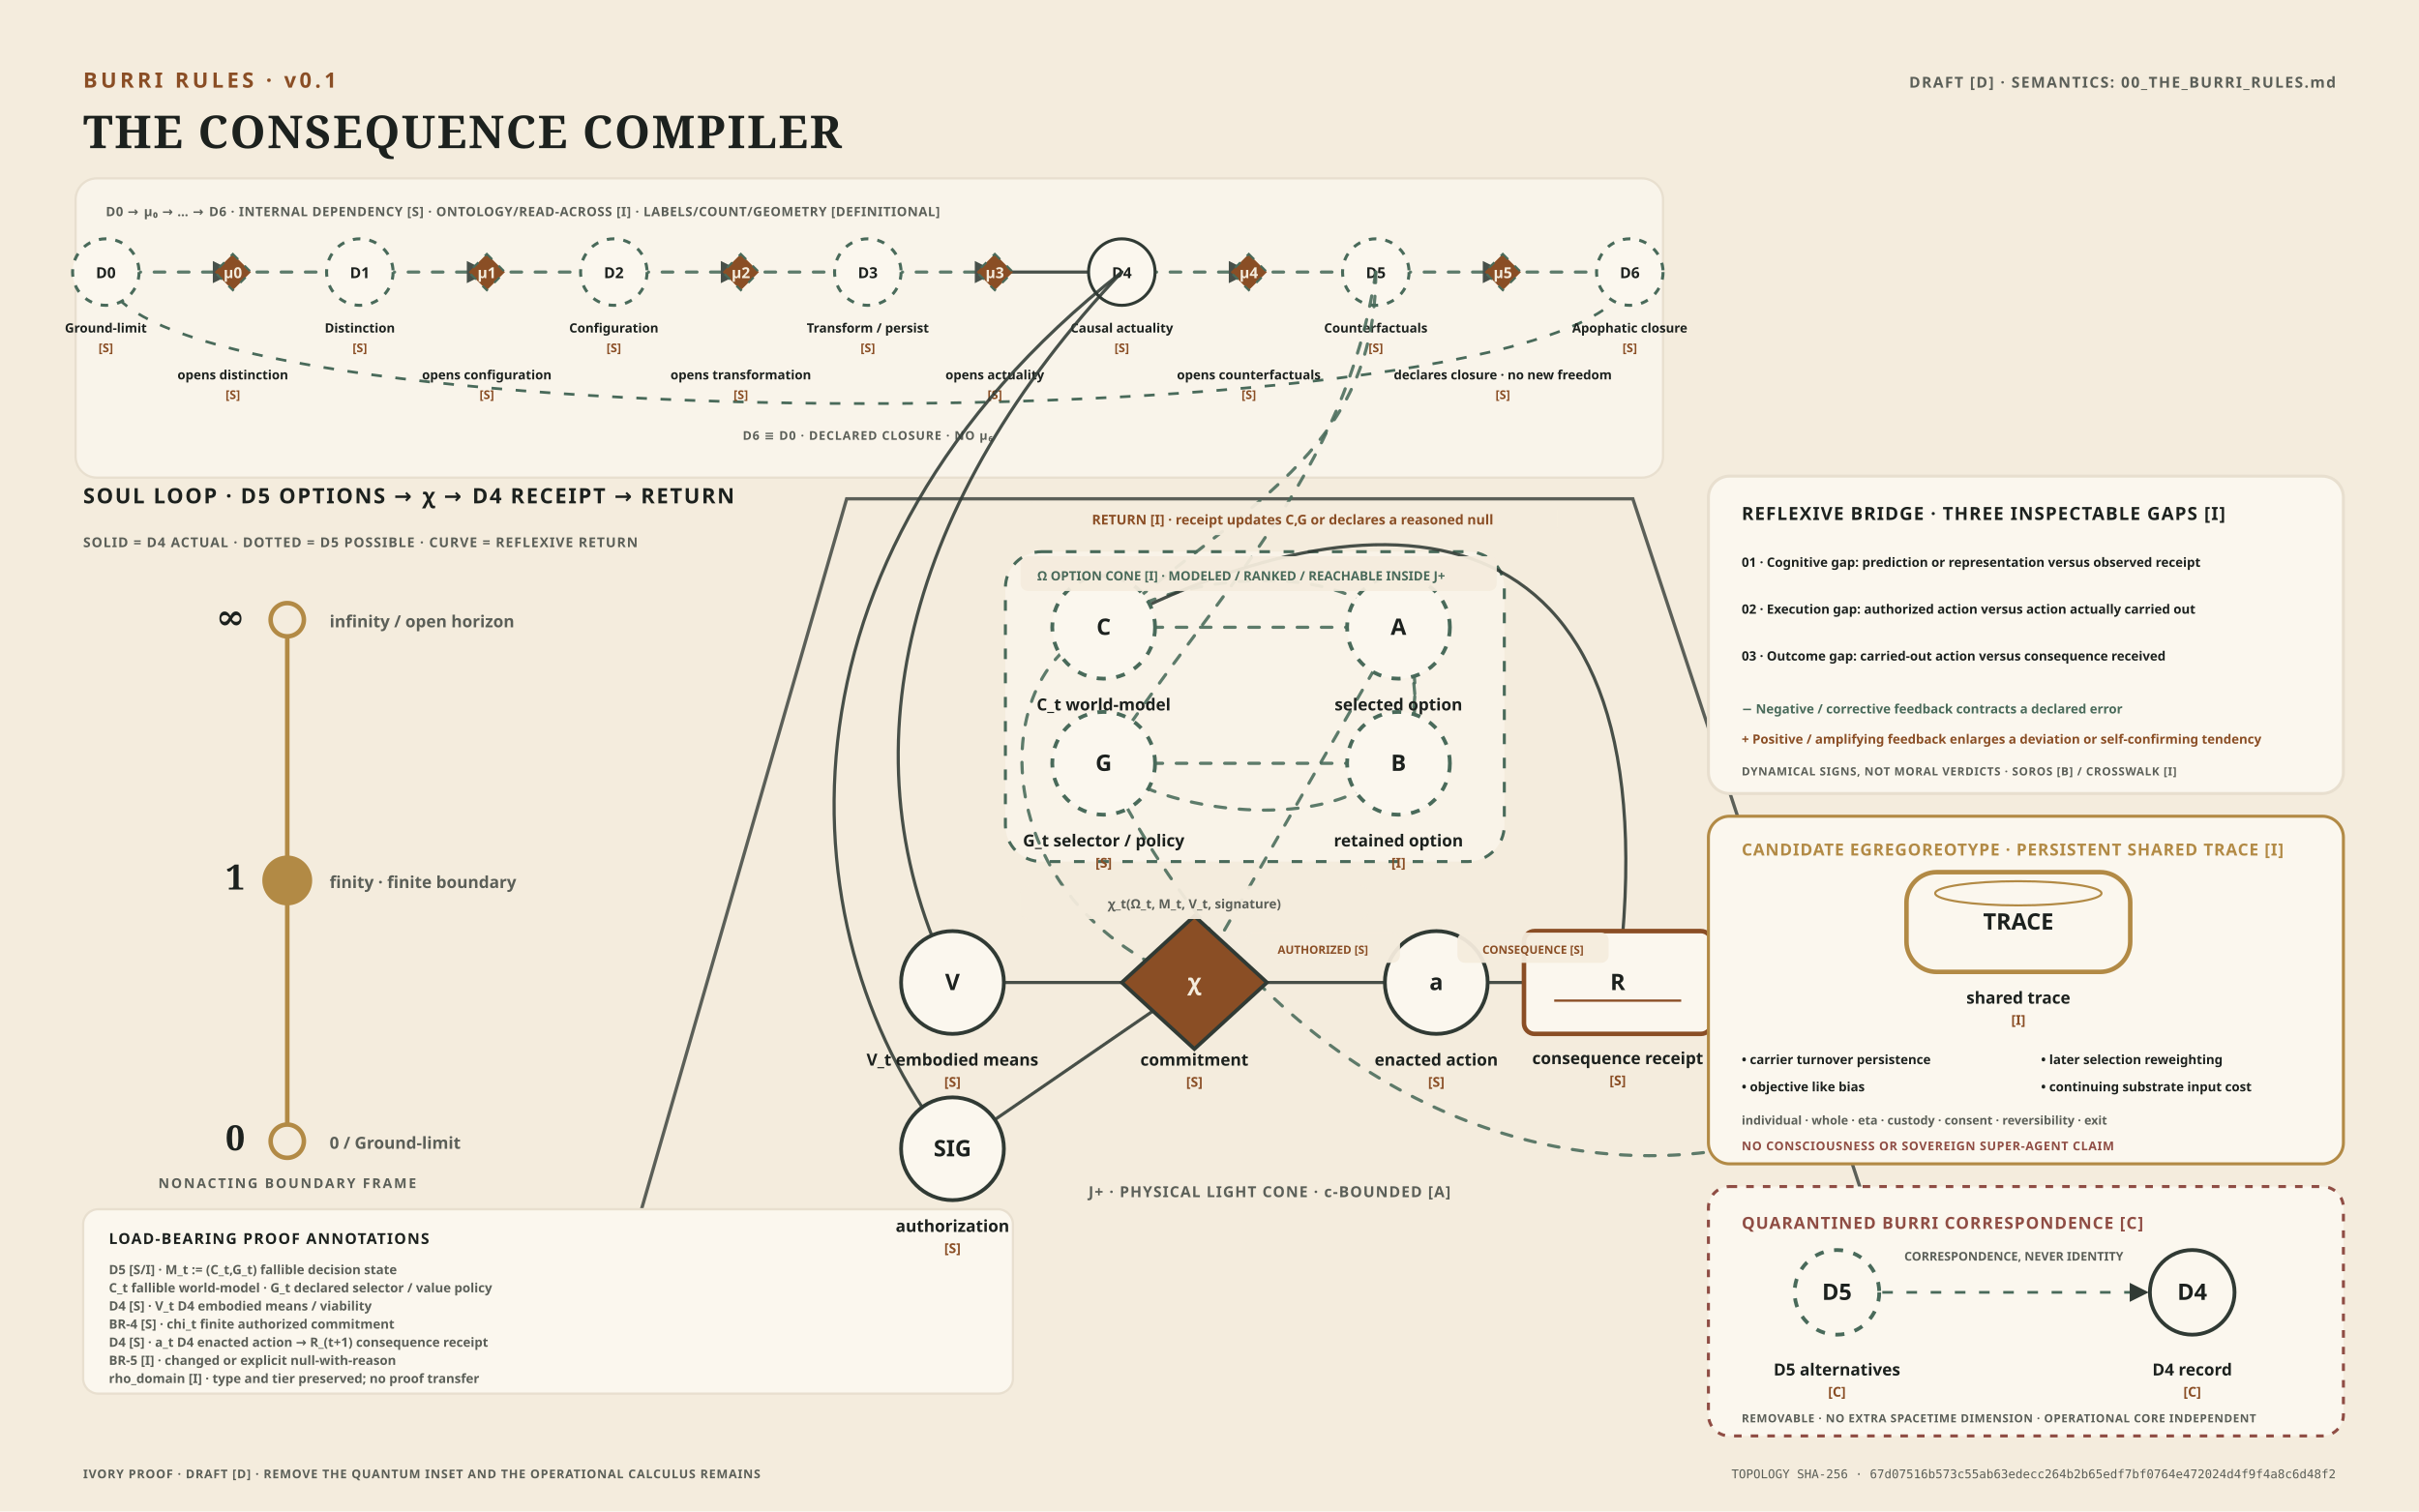
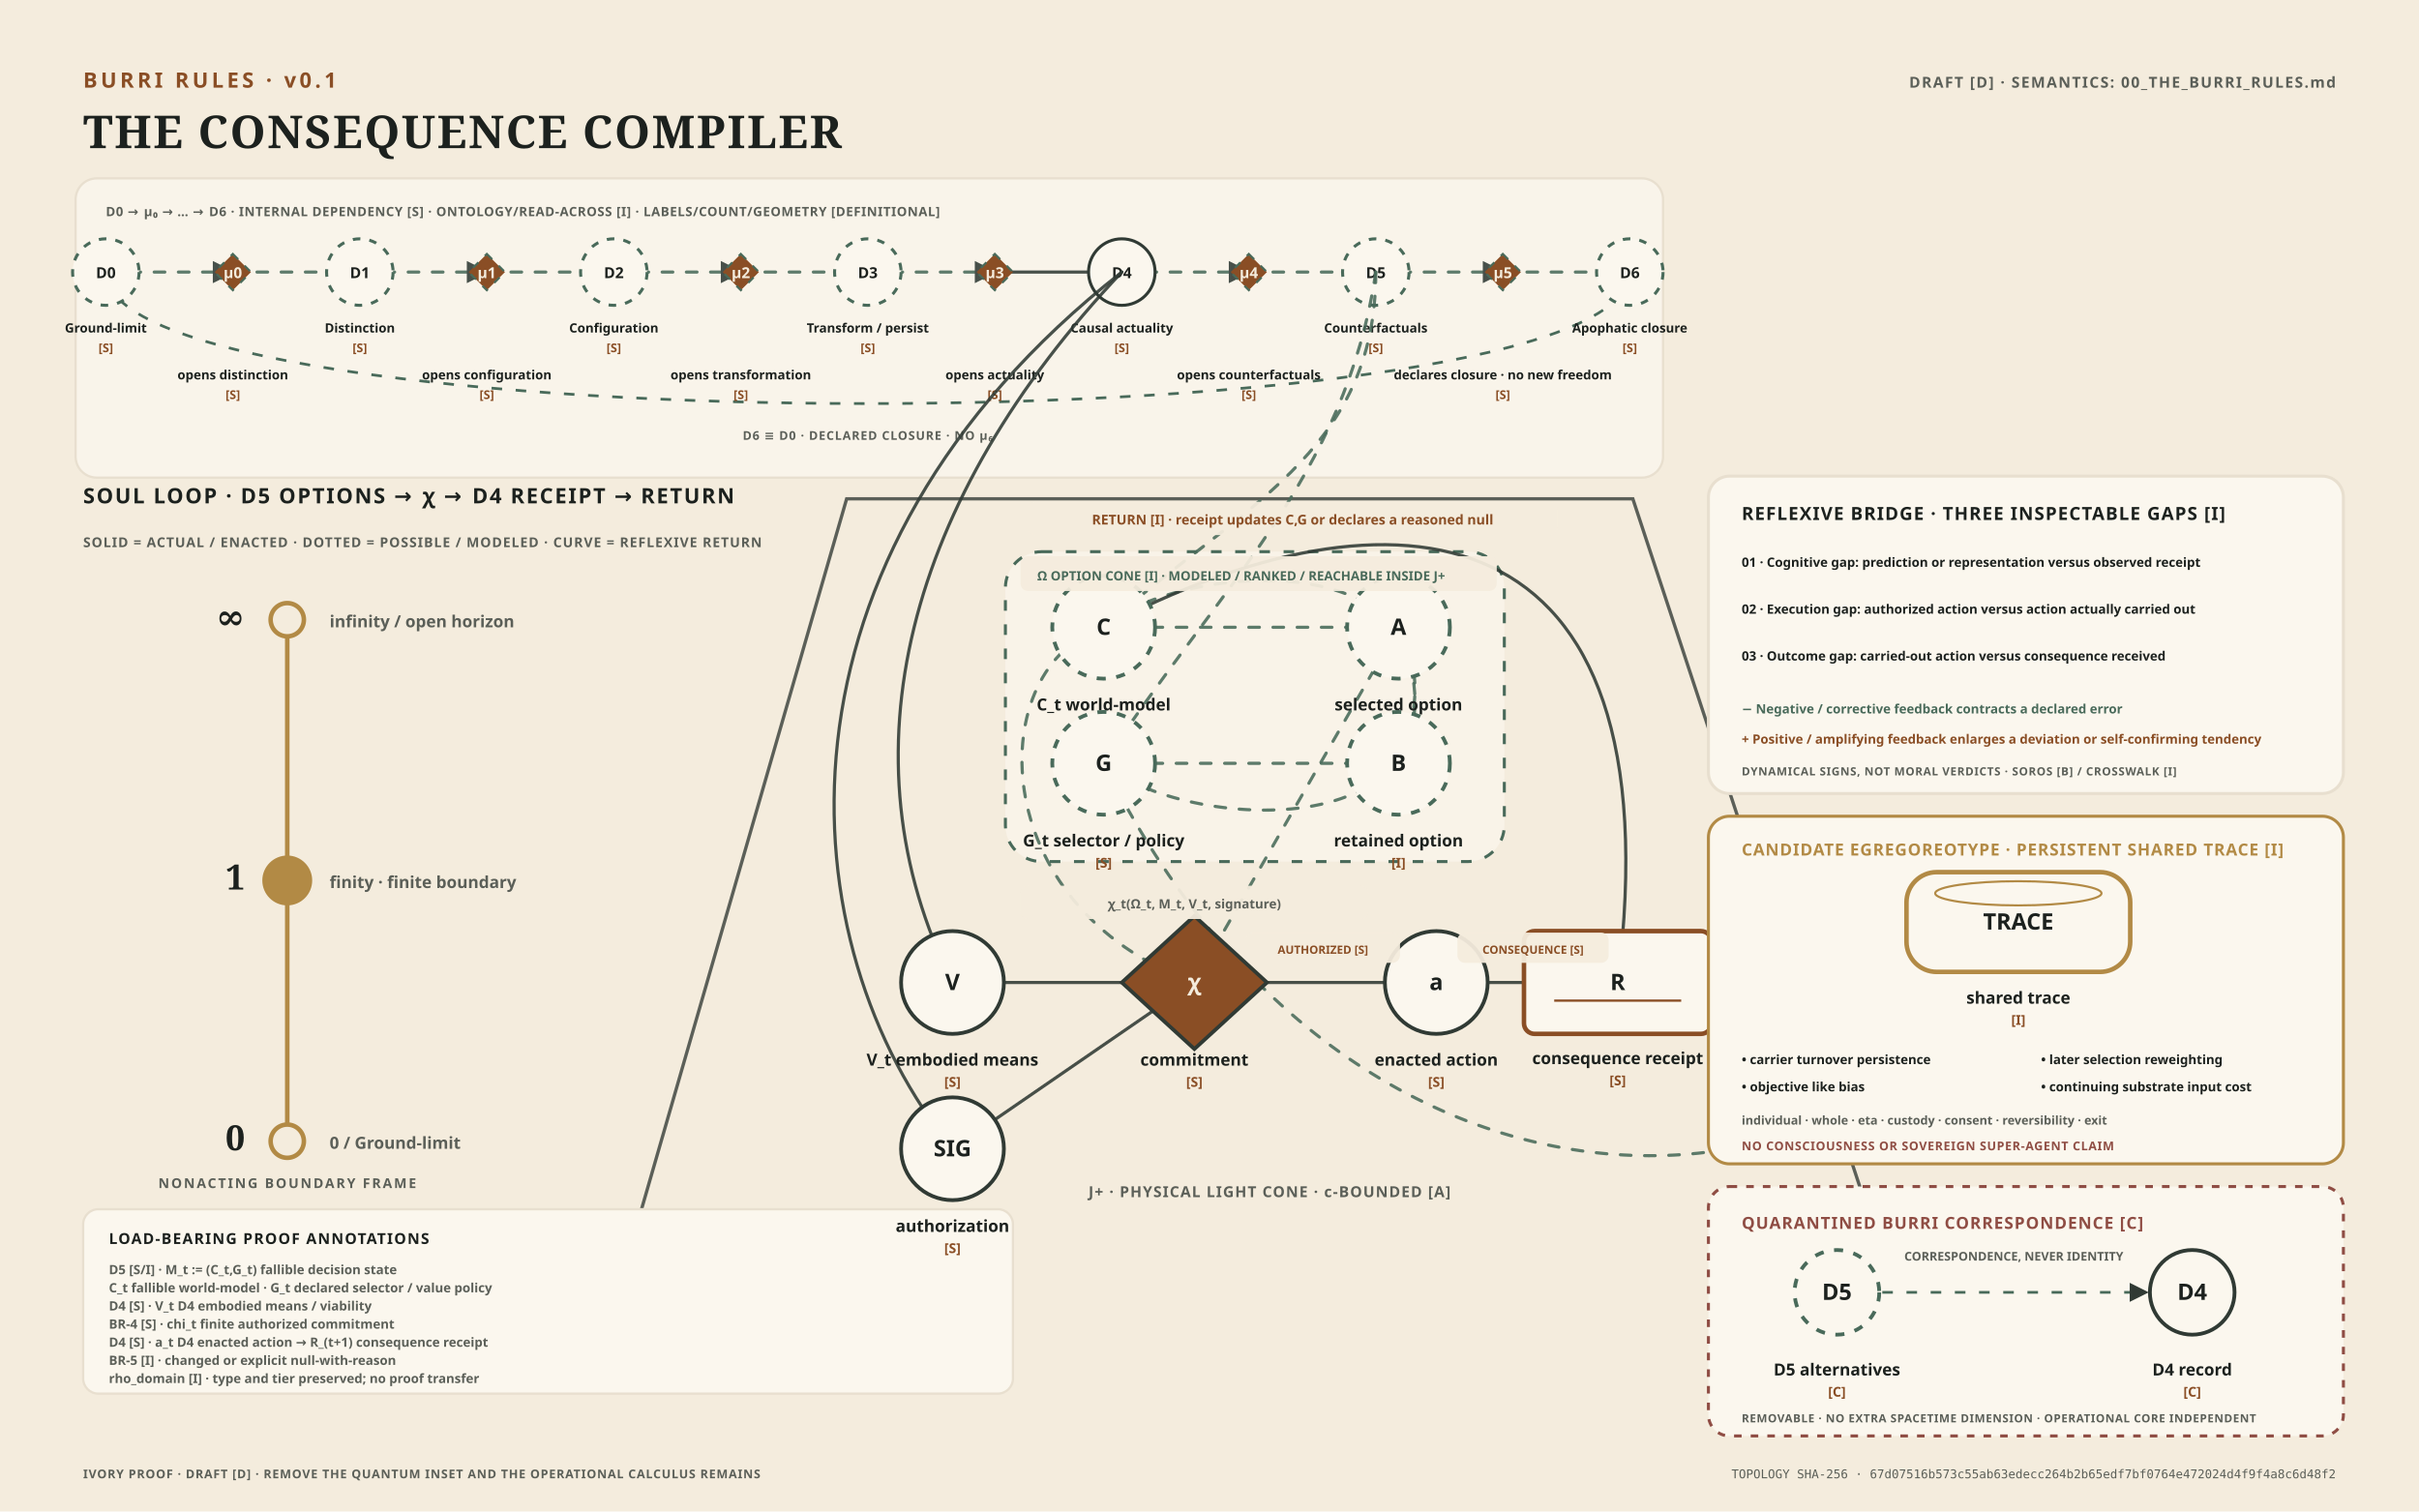
<svg xmlns="http://www.w3.org/2000/svg" role="img" width="1600" height="1000" viewBox="0 0 1600 1000" data-view="proof" data-layout="banded-v2" aria-labelledby="proof-title proof-desc">
  <rect x="0" y="0" width="1600" height="1000" fill="#F4ECDD" />
  <defs>
    <marker id="arrow-proof" viewBox="0 0 10 10" refX="9" refY="5" markerWidth="7" markerHeight="7" orient="auto-start-reverse">
      <path d="M 0 0 L 10 5 L 0 10 z" fill="#303A34" />
    </marker>
  </defs>
  <text x="55" y="58" fill="#8A4E25" font-family="sans-serif" font-size="14" font-weight="800" letter-spacing="2.2">BURRI RULES · v0.1</text>
  <text x="55" y="98" fill="#1C211E" font-family="serif" font-size="30" font-weight="700" letter-spacing="1.1">THE CONSEQUENCE COMPILER</text>
  <text x="1545" y="58" fill="#5B5F58" font-family="sans-serif" font-size="10" font-weight="700" letter-spacing="0.9" text-anchor="end">DRAFT [D] · SEMANTICS: 00_THE_BURRI_RULES.md</text>
  <g id="dimension-spine" data-box="50 118 1050 198">
    <rect x="50" y="118" width="1050" height="198" rx="14" fill="#FBF7EE" fill-opacity="0.72" stroke="#E8DFCF" stroke-width="1.5" />
    <text x="70" y="143" fill="#5B5F58" font-family="sans-serif" font-size="8.5" font-weight="800" letter-spacing="0.35">D0 → μ₀ → … → D6 · INTERNAL DEPENDENCY [S] · ONTOLOGY/READ-ACROSS [I] · LABELS/COUNT/GEOMETRY [DEFINITIONAL]</text>
    <line id="e-d0-mu-0" data-modality="possible" data-role="forward" data-tier="S" fill="none" stroke="#496A5A" stroke-width="2.1" stroke-dasharray="7 9" stroke-linecap="round" marker-end="url(#arrow-proof)" opacity="0.88" x1="70.0" y1="180.0" x2="154.0" y2="180.0" />
    <line id="e-mu-0-d1" data-modality="possible" data-role="forward" data-tier="S" fill="none" stroke="#496A5A" stroke-width="2.1" stroke-dasharray="7 9" stroke-linecap="round" marker-end="url(#arrow-proof)" opacity="0.88" x1="154.0" y1="180.0" x2="238.0" y2="180.0" />
    <line id="e-d1-mu-1" data-modality="possible" data-role="forward" data-tier="S" fill="none" stroke="#496A5A" stroke-width="2.1" stroke-dasharray="7 9" stroke-linecap="round" marker-end="url(#arrow-proof)" opacity="0.88" x1="238.0" y1="180.0" x2="322.0" y2="180.0" />
    <line id="e-mu-1-d2" data-modality="possible" data-role="forward" data-tier="S" fill="none" stroke="#496A5A" stroke-width="2.1" stroke-dasharray="7 9" stroke-linecap="round" marker-end="url(#arrow-proof)" opacity="0.88" x1="322.0" y1="180.0" x2="406.0" y2="180.0" />
    <line id="e-d2-mu-2" data-modality="possible" data-role="forward" data-tier="S" fill="none" stroke="#496A5A" stroke-width="2.1" stroke-dasharray="7 9" stroke-linecap="round" marker-end="url(#arrow-proof)" opacity="0.88" x1="406.0" y1="180.0" x2="490.0" y2="180.0" />
    <line id="e-mu-2-d3" data-modality="possible" data-role="forward" data-tier="S" fill="none" stroke="#496A5A" stroke-width="2.1" stroke-dasharray="7 9" stroke-linecap="round" marker-end="url(#arrow-proof)" opacity="0.88" x1="490.0" y1="180.0" x2="574.0" y2="180.0" />
    <line id="e-d3-mu-3" data-modality="possible" data-role="forward" data-tier="S" fill="none" stroke="#496A5A" stroke-width="2.1" stroke-dasharray="7 9" stroke-linecap="round" marker-end="url(#arrow-proof)" opacity="0.88" x1="574.0" y1="180.0" x2="658.0" y2="180.0" />
    <line id="e-mu-3-d4" data-modality="actual" data-role="forward" data-tier="S" fill="none" stroke="#303A34" stroke-width="2.1" stroke-linecap="round" marker-end="url(#arrow-proof)" opacity="0.88" x1="658.0" y1="180.0" x2="742.0" y2="180.0" />
    <line id="e-d4-mu-4" data-modality="possible" data-role="forward" data-tier="S" fill="none" stroke="#496A5A" stroke-width="2.1" stroke-dasharray="7 9" stroke-linecap="round" marker-end="url(#arrow-proof)" opacity="0.88" x1="742.0" y1="180.0" x2="826.0" y2="180.0" />
    <line id="e-mu-4-d5" data-modality="possible" data-role="forward" data-tier="S" fill="none" stroke="#496A5A" stroke-width="2.1" stroke-dasharray="7 9" stroke-linecap="round" marker-end="url(#arrow-proof)" opacity="0.88" x1="826.0" y1="180.0" x2="910.0" y2="180.0" />
    <line id="e-d5-mu-5" data-modality="possible" data-role="forward" data-tier="S" fill="none" stroke="#496A5A" stroke-width="2.1" stroke-dasharray="7 9" stroke-linecap="round" marker-end="url(#arrow-proof)" opacity="0.88" x1="910.0" y1="180.0" x2="994.0" y2="180.0" />
    <line id="e-mu-5-d6" data-modality="possible" data-role="forward" data-tier="S" fill="none" stroke="#496A5A" stroke-width="2.1" stroke-dasharray="7 9" stroke-linecap="round" marker-end="url(#arrow-proof)" opacity="0.88" x1="994.0" y1="180.0" x2="1078.0" y2="180.0" />
    <path id="e-d6-d0-closure" data-modality="possible" data-role="coupling" data-tier="S" d="M 1078.0 180.0 C 1078.0 296.0, 70.0 296.0, 70.0 180.0" fill="none" stroke="#496A5A" stroke-width="1.8" stroke-dasharray="7 9" marker-end="url(#arrow-proof)" />
    <text x="574.0" y="291" fill="#5B5F58" font-family="sans-serif" font-size="8" font-weight="800" letter-spacing="0.55" text-anchor="middle">D6 ≡ D0 · DECLARED CLOSURE · NO μ₆</text>
    <g id="d0" data-kind="state" data-tier="S" data-modality="possible" data-role="forward" data-display-label="D0 Ground-limit" aria-label="D0 Ground-limit [S]">
      <circle cx="70.0" cy="180.0" r="22" fill="#FBF7EE" stroke="#496A5A" stroke-width="2" stroke-dasharray="5 6" />
      <text x="70.0" y="184.0" fill="#1C211E" font-family="sans-serif" font-size="10" font-weight="800" text-anchor="middle">D0</text>
      <text x="70.0" y="220" fill="#1C211E" font-family="sans-serif" font-size="8.5" font-weight="700" text-anchor="middle">Ground-limit</text>
      <text x="70.0" y="233" fill="#8A4E25" class="tier-badge" font-family="sans-serif" font-size="8" font-weight="800" text-anchor="middle">[S]</text>
    </g>
    <g id="mu-0" data-kind="crossing" data-tier="S" data-modality="possible" data-role="forward" data-display-label="μ0 distinction" aria-label="mu-0: distinction opens [S]">
      <polygon points="154.0,168.0 166.0,180.0 154.0,192.0 142.0,180.0" fill="#8A4E25" stroke="#496A5A" stroke-width="1.4" stroke-dasharray="5 6" />
      <text x="154.0" y="184.0" fill="#F4ECDD" font-family="sans-serif" font-size="10" font-weight="800" text-anchor="middle">μ0</text>
      <text x="154.0" y="251" fill="#1C211E" font-family="sans-serif" font-size="8.5" font-weight="700" text-anchor="middle">opens distinction</text>
      <text x="154.0" y="264" fill="#8A4E25" class="tier-badge" font-family="sans-serif" font-size="8" font-weight="800" text-anchor="middle">[S]</text>
    </g>
    <g id="d1" data-kind="state" data-tier="S" data-modality="possible" data-role="forward" data-display-label="D1 Distinction" aria-label="D1 Distinction [S]">
      <circle cx="238.0" cy="180.0" r="22" fill="#FBF7EE" stroke="#496A5A" stroke-width="2" stroke-dasharray="5 6" />
      <text x="238.0" y="184.0" fill="#1C211E" font-family="sans-serif" font-size="10" font-weight="800" text-anchor="middle">D1</text>
      <text x="238.0" y="220" fill="#1C211E" font-family="sans-serif" font-size="8.5" font-weight="700" text-anchor="middle">Distinction</text>
      <text x="238.0" y="233" fill="#8A4E25" class="tier-badge" font-family="sans-serif" font-size="8" font-weight="800" text-anchor="middle">[S]</text>
    </g>
    <g id="mu-1" data-kind="crossing" data-tier="S" data-modality="possible" data-role="forward" data-display-label="μ1 configuration" aria-label="mu-1: configuration opens [S]">
      <polygon points="322.0,168.0 334.0,180.0 322.0,192.0 310.0,180.0" fill="#8A4E25" stroke="#496A5A" stroke-width="1.4" stroke-dasharray="5 6" />
      <text x="322.0" y="184.0" fill="#F4ECDD" font-family="sans-serif" font-size="10" font-weight="800" text-anchor="middle">μ1</text>
      <text x="322.0" y="251" fill="#1C211E" font-family="sans-serif" font-size="8.5" font-weight="700" text-anchor="middle">opens configuration</text>
      <text x="322.0" y="264" fill="#8A4E25" class="tier-badge" font-family="sans-serif" font-size="8" font-weight="800" text-anchor="middle">[S]</text>
    </g>
    <g id="d2" data-kind="state" data-tier="S" data-modality="possible" data-role="forward" data-display-label="D2 Configuration" aria-label="D2 Configuration [S]">
      <circle cx="406.0" cy="180.0" r="22" fill="#FBF7EE" stroke="#496A5A" stroke-width="2" stroke-dasharray="5 6" />
      <text x="406.0" y="184.0" fill="#1C211E" font-family="sans-serif" font-size="10" font-weight="800" text-anchor="middle">D2</text>
      <text x="406.0" y="220" fill="#1C211E" font-family="sans-serif" font-size="8.5" font-weight="700" text-anchor="middle">Configuration</text>
      <text x="406.0" y="233" fill="#8A4E25" class="tier-badge" font-family="sans-serif" font-size="8" font-weight="800" text-anchor="middle">[S]</text>
    </g>
    <g id="mu-2" data-kind="crossing" data-tier="S" data-modality="possible" data-role="forward" data-display-label="μ2 transformation" aria-label="mu-2: transformation opens [S]">
      <polygon points="490.0,168.0 502.0,180.0 490.0,192.0 478.0,180.0" fill="#8A4E25" stroke="#496A5A" stroke-width="1.4" stroke-dasharray="5 6" />
      <text x="490.0" y="184.0" fill="#F4ECDD" font-family="sans-serif" font-size="10" font-weight="800" text-anchor="middle">μ2</text>
      <text x="490.0" y="251" fill="#1C211E" font-family="sans-serif" font-size="8.5" font-weight="700" text-anchor="middle">opens transformation</text>
      <text x="490.0" y="264" fill="#8A4E25" class="tier-badge" font-family="sans-serif" font-size="8" font-weight="800" text-anchor="middle">[S]</text>
    </g>
    <g id="d3" data-kind="state" data-tier="S" data-modality="possible" data-role="forward" data-display-label="D3 Transform / persist" aria-label="D3 Transformation / persistence [S]">
      <circle cx="574.0" cy="180.0" r="22" fill="#FBF7EE" stroke="#496A5A" stroke-width="2" stroke-dasharray="5 6" />
      <text x="574.0" y="184.0" fill="#1C211E" font-family="sans-serif" font-size="10" font-weight="800" text-anchor="middle">D3</text>
      <text x="574.0" y="220" fill="#1C211E" font-family="sans-serif" font-size="8.5" font-weight="700" text-anchor="middle">Transform / persist</text>
      <text x="574.0" y="233" fill="#8A4E25" class="tier-badge" font-family="sans-serif" font-size="8" font-weight="800" text-anchor="middle">[S]</text>
    </g>
    <g id="mu-3" data-kind="crossing" data-tier="S" data-modality="possible" data-role="forward" data-display-label="μ3 actuality" aria-label="mu-3: causal actuality opens [S]">
      <polygon points="658.0,168.0 670.0,180.0 658.0,192.0 646.0,180.0" fill="#8A4E25" stroke="#496A5A" stroke-width="1.4" stroke-dasharray="5 6" />
      <text x="658.0" y="184.0" fill="#F4ECDD" font-family="sans-serif" font-size="10" font-weight="800" text-anchor="middle">μ3</text>
      <text x="658.0" y="251" fill="#1C211E" font-family="sans-serif" font-size="8.5" font-weight="700" text-anchor="middle">opens actuality</text>
      <text x="658.0" y="264" fill="#8A4E25" class="tier-badge" font-family="sans-serif" font-size="8" font-weight="800" text-anchor="middle">[S]</text>
    </g>
    <g id="d4" data-kind="state" data-tier="S" data-modality="actual" data-role="forward" data-display-label="D4 Causal actuality" aria-label="D4 Causal actuality [S]">
      <circle cx="742.0" cy="180.0" r="22" fill="#FBF7EE" stroke="#303A34" stroke-width="2" />
      <text x="742.0" y="184.0" fill="#1C211E" font-family="sans-serif" font-size="10" font-weight="800" text-anchor="middle">D4</text>
      <text x="742.0" y="220" fill="#1C211E" font-family="sans-serif" font-size="8.5" font-weight="700" text-anchor="middle">Causal actuality</text>
      <text x="742.0" y="233" fill="#8A4E25" class="tier-badge" font-family="sans-serif" font-size="8" font-weight="800" text-anchor="middle">[S]</text>
    </g>
    <g id="mu-4" data-kind="crossing" data-tier="S" data-modality="possible" data-role="forward" data-display-label="μ4 counterfactuals" aria-label="mu-4: counterfactual selection opens [S]">
      <polygon points="826.0,168.0 838.0,180.0 826.0,192.0 814.0,180.0" fill="#8A4E25" stroke="#496A5A" stroke-width="1.4" stroke-dasharray="5 6" />
      <text x="826.0" y="184.0" fill="#F4ECDD" font-family="sans-serif" font-size="10" font-weight="800" text-anchor="middle">μ4</text>
      <text x="826.0" y="251" fill="#1C211E" font-family="sans-serif" font-size="8.5" font-weight="700" text-anchor="middle">opens counterfactuals</text>
      <text x="826.0" y="264" fill="#8A4E25" class="tier-badge" font-family="sans-serif" font-size="8" font-weight="800" text-anchor="middle">[S]</text>
    </g>
    <g id="d5" data-kind="state" data-tier="S" data-modality="possible" data-role="forward" data-display-label="D5 Counterfactuals" aria-label="D5 Counterfactual selection [S]">
      <circle cx="910.0" cy="180.0" r="22" fill="#FBF7EE" stroke="#496A5A" stroke-width="2" stroke-dasharray="5 6" />
      <text x="910.0" y="184.0" fill="#1C211E" font-family="sans-serif" font-size="10" font-weight="800" text-anchor="middle">D5</text>
      <text x="910.0" y="220" fill="#1C211E" font-family="sans-serif" font-size="8.5" font-weight="700" text-anchor="middle">Counterfactuals</text>
      <text x="910.0" y="233" fill="#8A4E25" class="tier-badge" font-family="sans-serif" font-size="8" font-weight="800" text-anchor="middle">[S]</text>
    </g>
    <g id="mu-5" data-kind="crossing" data-tier="S" data-modality="possible" data-role="forward" data-display-label="μ5 closure · no new freedom" aria-label="mu-5: declares closure; no new freedom [S]">
      <polygon points="994.0,168.0 1006.0,180.0 994.0,192.0 982.0,180.0" fill="#8A4E25" stroke="#496A5A" stroke-width="1.4" stroke-dasharray="5 6" />
      <text x="994.0" y="184.0" fill="#F4ECDD" font-family="sans-serif" font-size="10" font-weight="800" text-anchor="middle">μ5</text>
      <text x="994.0" y="251" fill="#1C211E" font-family="sans-serif" font-size="8.5" font-weight="700" text-anchor="middle">declares closure · no new freedom</text>
      <text x="994.0" y="264" fill="#8A4E25" class="tier-badge" font-family="sans-serif" font-size="8" font-weight="800" text-anchor="middle">[S]</text>
    </g>
    <g id="d6" data-kind="state" data-tier="S" data-modality="possible" data-role="coupling" data-display-label="D6 Apophatic closure" aria-label="D6 Closure of declared scaffold [S]">
      <circle cx="1078.0" cy="180.0" r="22" fill="#FBF7EE" stroke="#496A5A" stroke-width="2" stroke-dasharray="5 6" />
      <text x="1078.0" y="184.0" fill="#1C211E" font-family="sans-serif" font-size="10" font-weight="800" text-anchor="middle">D6</text>
      <text x="1078.0" y="220" fill="#1C211E" font-family="sans-serif" font-size="8.5" font-weight="700" text-anchor="middle">Apophatic closure</text>
      <text x="1078.0" y="233" fill="#8A4E25" class="tier-badge" font-family="sans-serif" font-size="8" font-weight="800" text-anchor="middle">[S]</text>
    </g>
  </g>
  <g id="soul-loop">
    <text x="55" y="333" fill="#1C211E" font-family="sans-serif" font-size="14" font-weight="800" letter-spacing="1.1">SOUL LOOP · D5 OPTIONS → χ → D4 RECEIPT → RETURN</text>
    <g id="physical-cone">
      <path d="M 420 815 L 560 330 L 1080 330 L 1240 815" fill="none" stroke="#5B5F58" stroke-width="2.2" />
      <text x="720" y="792" fill="#5B5F58" font-family="sans-serif" font-size="10" font-weight="800" letter-spacing="0.7">J+ · PHYSICAL LIGHT CONE · c-BOUNDED [A]</text>
    </g>
    <g id="option-cone">
      <rect x="665" y="365" width="330" height="205" rx="24" fill="#FBF7EE" fill-opacity="0.62" stroke="#496A5A" stroke-width="2" stroke-dasharray="7 9" />
    </g>
-     <text x="55" y="362" fill="#5B5F58" font-family="sans-serif" font-size="9" font-weight="800" letter-spacing="0.6">SOLID = D4 ACTUAL · DOTTED = D5 POSSIBLE · CURVE = REFLEXIVE RETURN</text>
+     <text x="55" y="362" fill="#5B5F58" font-family="sans-serif" font-size="9" font-weight="800" letter-spacing="0.6">SOLID = ACTUAL / ENACTED · DOTTED = POSSIBLE / MODELED · CURVE = REFLEXIVE RETURN</text>
    <g id="proof-annotations" data-box="55 800 615 122">
      <rect x="55" y="800" width="615" height="122" rx="10" fill="#FBF7EE" stroke="#E8DFCF" stroke-width="1.5" />
      <text x="72" y="823" fill="#1C211E" font-family="sans-serif" font-size="10" font-weight="800" letter-spacing="0.8">LOAD-BEARING PROOF ANNOTATIONS</text>
      <text x="72" y="843" fill="#5B5F58" font-family="sans-serif" font-size="8.5" font-weight="700">D5 [S/I] · M_t := (C_t,G_t) fallible decision state</text>
      <text x="72" y="855" fill="#5B5F58" font-family="sans-serif" font-size="8.5" font-weight="700">C_t fallible world-model · G_t declared selector / value policy</text>
      <text x="72" y="867" fill="#5B5F58" font-family="sans-serif" font-size="8.5" font-weight="700">D4 [S] · V_t D4 embodied means / viability</text>
      <text x="72" y="879" fill="#5B5F58" font-family="sans-serif" font-size="8.5" font-weight="700">BR-4 [S] · chi_t finite authorized commitment</text>
      <text x="72" y="891" fill="#5B5F58" font-family="sans-serif" font-size="8.5" font-weight="700">D4 [S] · a_t D4 enacted action → R_(t+1) consequence receipt</text>
      <text x="72" y="903" fill="#5B5F58" font-family="sans-serif" font-size="8.5" font-weight="700">BR-5 [I] · changed or explicit null-with-reason</text>
      <text x="72" y="915" fill="#5B5F58" font-family="sans-serif" font-size="8.5" font-weight="700">rho_domain [I] · type and tier preserved; no proof transfer</text>
    </g>
    <g id="edges">
      <path id="e-d5-model" data-modality="possible" data-role="forward" data-tier="S" fill="none" stroke="#496A5A" stroke-width="2.1" stroke-dasharray="7 9" stroke-linecap="round" marker-end="url(#arrow-proof)" opacity="0.88" d="M 910.0 180.0 C 910.0 300, 820 335, 730.0 415.0" />
      <path id="e-d5-selector" data-modality="possible" data-role="forward" data-tier="S" fill="none" stroke="#496A5A" stroke-width="2.1" stroke-dasharray="7 9" stroke-linecap="round" marker-end="url(#arrow-proof)" opacity="0.88" d="M 910.0 180.0 C 890 315, 805 390, 730.0 505.0" />
      <line id="e-model-option-a" data-modality="possible" data-role="forward" data-tier="I" fill="none" stroke="#496A5A" stroke-width="2.1" stroke-dasharray="7 9" stroke-linecap="round" marker-end="url(#arrow-proof)" opacity="0.88" x1="730.0" y1="415.0" x2="925.0" y2="415.0" />
      <path id="e-model-option-b" data-modality="possible" data-role="forward" data-tier="I" fill="none" stroke="#496A5A" stroke-width="2.1" stroke-dasharray="7 9" stroke-linecap="round" marker-end="url(#arrow-proof)" opacity="0.88" d="M 730.0 415.0 C 780 370, 985 355, 925.0 505.0" />
      <path id="e-selector-option-a" data-modality="possible" data-role="coupling" data-tier="I" fill="none" stroke="#496A5A" stroke-width="2.1" stroke-dasharray="7 9" stroke-linecap="round" marker-end="url(#arrow-proof)" opacity="0.88" d="M 730.0 505.0 C 780 550, 985 565, 925.0 415.0" />
      <line id="e-selector-option-b" data-modality="possible" data-role="coupling" data-tier="I" fill="none" stroke="#496A5A" stroke-width="2.1" stroke-dasharray="7 9" stroke-linecap="round" marker-end="url(#arrow-proof)" opacity="0.88" x1="730.0" y1="505.0" x2="925.0" y2="505.0" />
      <path id="e-d4-means" data-modality="actual" data-role="forward" data-tier="S" fill="none" stroke="#303A34" stroke-width="2.1" stroke-linecap="round" marker-end="url(#arrow-proof)" opacity="0.88" d="M 742.0 180.0 C 600 330, 555 500, 630.0 650.0" />
      <path id="e-d4-signature" data-modality="actual" data-role="coupling" data-tier="S" fill="none" stroke="#303A34" stroke-width="2.1" stroke-linecap="round" marker-end="url(#arrow-proof)" opacity="0.88" d="M 742.0 180.0 C 500 370, 520 625, 630.0 760.0" />
      <path id="e-model-chi" data-modality="possible" data-role="coupling" data-tier="S" fill="none" stroke="#496A5A" stroke-width="2.1" stroke-dasharray="7 9" stroke-linecap="round" marker-end="url(#arrow-proof)" opacity="0.88" d="M 730.0 415.0 C 650 440, 650 600, 790.0 650.0" />
      <line id="e-option-a-chi" data-modality="possible" data-role="coupling" data-tier="S" fill="none" stroke="#496A5A" stroke-width="2.1" stroke-dasharray="7 9" stroke-linecap="round" marker-end="url(#arrow-proof)" opacity="0.88" x1="925.0" y1="415.0" x2="790.0" y2="650.0" />
      <line id="e-means-chi" data-modality="actual" data-role="forward" data-tier="S" fill="none" stroke="#303A34" stroke-width="2.1" stroke-linecap="round" marker-end="url(#arrow-proof)" opacity="0.88" x1="630.0" y1="650.0" x2="790.0" y2="650.0" />
      <line id="e-signature-chi" data-modality="actual" data-role="coupling" data-tier="S" fill="none" stroke="#303A34" stroke-width="2.1" stroke-linecap="round" marker-end="url(#arrow-proof)" opacity="0.88" x1="630.0" y1="760.0" x2="790.0" y2="650.0" />
      <line id="e-chi-action" data-modality="actual" data-role="forward" data-tier="S" fill="none" stroke="#303A34" stroke-width="2.1" stroke-linecap="round" marker-end="url(#arrow-proof)" opacity="0.88" x1="790.0" y1="650.0" x2="950.0" y2="650.0" />
      <line id="e-action-receipt" data-modality="actual" data-role="forward" data-tier="S" fill="none" stroke="#303A34" stroke-width="2.1" stroke-linecap="round" marker-end="url(#arrow-proof)" opacity="0.88" x1="950.0" y1="650.0" x2="1070.0" y2="650.0" />
      <path id="e-receipt-model-feedback" data-modality="actual" data-role="feedback" data-tier="I" fill="none" stroke="#303A34" stroke-width="2.1" stroke-linecap="round" marker-end="url(#arrow-proof)" opacity="0.88" d="M 1070.0 650.0 C 1110 330, 920 315, 730.0 415.0" />
      <path id="e-receipt-trace" data-modality="actual" data-role="coupling" data-tier="I" fill="none" stroke="#303A34" stroke-width="2.1" stroke-linecap="round" marker-end="url(#arrow-proof)" opacity="0.88" d="M 1070.0 650.0 C 1140 650, 1210 610, 1335.0 610.0" />
      <path id="e-trace-selector" data-modality="possible" data-role="coupling" data-tier="I" fill="none" stroke="#496A5A" stroke-width="2.1" stroke-dasharray="7 9" stroke-linecap="round" marker-end="url(#arrow-proof)" opacity="0.88" d="M 1335.0 610.0 C 1260 815, 900 850, 730.0 505.0" />
    </g>
    <g id="titan-frame" data-acting="false" data-display-loci-only="true" data-display-label="Titan frame" aria-label="Titan frame {0, 1, infinity}">
      <line x1="190" y1="410" x2="190" y2="755" stroke="#B28A45" stroke-width="3" />
      <circle id="titan-horizon" cx="190" cy="410" r="11" fill="#F4ECDD" stroke="#B28A45" stroke-width="3" />
      <text x="162" y="416" fill="#1C211E" font-family="serif" font-size="23" font-weight="700" text-anchor="end">∞</text>
      <text x="218" y="415" fill="#5B5F58" font-family="sans-serif" font-size="11" font-weight="700">infinity / open horizon</text>
      <circle id="titan-finity" cx="190" cy="582.5" r="15" fill="#B28A45" stroke="#B28A45" stroke-width="3" />
      <text x="162" y="588.5" fill="#1C211E" font-family="serif" font-size="23" font-weight="700" text-anchor="end">1</text>
      <text x="218" y="587.5" fill="#5B5F58" font-family="sans-serif" font-size="11" font-weight="700">finity · finite boundary</text>
      <circle id="titan-bullet" cx="190" cy="755" r="11" fill="#F4ECDD" stroke="#B28A45" stroke-width="3" />
      <text x="162" y="761" fill="#1C211E" font-family="serif" font-size="23" font-weight="700" text-anchor="end">0</text>
      <text x="218" y="760" fill="#5B5F58" font-family="sans-serif" font-size="11" font-weight="700">0 / Ground-limit</text>
      <text x="190" y="786" fill="#5B5F58" font-family="sans-serif" font-size="9" font-weight="800" letter-spacing="1.2" text-anchor="middle">NONACTING BOUNDARY FRAME</text>
    </g>
    <g id="nodes">
      <g id="d5-model" data-kind="state" data-tier="S" data-modality="possible" data-role="forward" data-display-label="C_t world-model" aria-label="C_t fallible world-model [S]">
        <circle cx="730.0" cy="415.0" r="34" fill="#FBF7EE" stroke="#496A5A" stroke-width="2.5" stroke-dasharray="6 7" />
        <text x="730.0" y="420.0" fill="#1C211E" font-family="sans-serif" font-size="15" font-weight="800" text-anchor="middle">C</text>
        <text x="730.0" y="470.0" fill="#1C211E" font-family="sans-serif" font-size="11" font-weight="700" text-anchor="middle">C_t world-model</text>
        <text x="730.0" y="484.0" fill="#8A4E25" class="tier-badge" font-family="sans-serif" font-size="9" font-weight="800" text-anchor="middle">[S]</text>
      </g>
      <g id="d5-selector" data-kind="state" data-tier="S" data-modality="possible" data-role="forward" data-display-label="G_t selector / policy" aria-label="G_t declared selector / value policy [S]">
        <circle cx="730.0" cy="505.0" r="34" fill="#FBF7EE" stroke="#496A5A" stroke-width="2.5" stroke-dasharray="6 7" />
        <text x="730.0" y="510.0" fill="#1C211E" font-family="sans-serif" font-size="15" font-weight="800" text-anchor="middle">G</text>
        <text x="730.0" y="560.0" fill="#1C211E" font-family="sans-serif" font-size="11" font-weight="700" text-anchor="middle">G_t selector / policy</text>
        <text x="730.0" y="574.0" fill="#8A4E25" class="tier-badge" font-family="sans-serif" font-size="9" font-weight="800" text-anchor="middle">[S]</text>
      </g>
      <g id="d5-option-a" data-kind="state" data-tier="I" data-modality="possible" data-role="forward" data-display-label="selected option" aria-label="Omega_t option A / selected candidate [I]">
        <circle cx="925.0" cy="415.0" r="34" fill="#FBF7EE" stroke="#496A5A" stroke-width="2.5" stroke-dasharray="6 7" />
        <text x="925.0" y="420.0" fill="#1C211E" font-family="sans-serif" font-size="15" font-weight="800" text-anchor="middle">A</text>
        <text x="925.0" y="470.0" fill="#1C211E" font-family="sans-serif" font-size="11" font-weight="700" text-anchor="middle">selected option</text>
        <text x="925.0" y="484.0" fill="#8A4E25" class="tier-badge" font-family="sans-serif" font-size="9" font-weight="800" text-anchor="middle">[I]</text>
      </g>
      <g id="d5-option-b" data-kind="state" data-tier="I" data-modality="possible" data-role="forward" data-display-label="retained option" aria-label="Omega_t option B / retained alternative [I]">
        <circle cx="925.0" cy="505.0" r="34" fill="#FBF7EE" stroke="#496A5A" stroke-width="2.5" stroke-dasharray="6 7" />
        <text x="925.0" y="510.0" fill="#1C211E" font-family="sans-serif" font-size="15" font-weight="800" text-anchor="middle">B</text>
        <text x="925.0" y="560.0" fill="#1C211E" font-family="sans-serif" font-size="11" font-weight="700" text-anchor="middle">retained option</text>
        <text x="925.0" y="574.0" fill="#8A4E25" class="tier-badge" font-family="sans-serif" font-size="9" font-weight="800" text-anchor="middle">[I]</text>
      </g>
      <g id="d4-means" data-kind="state" data-tier="S" data-modality="actual" data-role="forward" data-display-label="V_t embodied means" aria-label="V_t D4 embodied means [S]">
        <circle cx="630.0" cy="650.0" r="34" fill="#FBF7EE" stroke="#303A34" stroke-width="2.5" />
        <text x="630.0" y="655.0" fill="#1C211E" font-family="sans-serif" font-size="15" font-weight="800" text-anchor="middle">V</text>
        <text x="630.0" y="705.0" fill="#1C211E" font-family="sans-serif" font-size="11" font-weight="700" text-anchor="middle">V_t embodied means</text>
        <text x="630.0" y="719.0" fill="#8A4E25" class="tier-badge" font-family="sans-serif" font-size="9" font-weight="800" text-anchor="middle">[S]</text>
      </g>
      <g id="signature" data-kind="state" data-tier="S" data-modality="actual" data-role="coupling" data-display-label="authorization" aria-label="signature / authorization envelope [S]">
        <circle cx="630.0" cy="760.0" r="34" fill="#FBF7EE" stroke="#303A34" stroke-width="2.5" />
        <text x="630.0" y="765.0" fill="#1C211E" font-family="sans-serif" font-size="15" font-weight="800" text-anchor="middle">SIG</text>
        <text x="630.0" y="815.0" fill="#1C211E" font-family="sans-serif" font-size="11" font-weight="700" text-anchor="middle">authorization</text>
        <text x="630.0" y="829.0" fill="#8A4E25" class="tier-badge" font-family="sans-serif" font-size="9" font-weight="800" text-anchor="middle">[S]</text>
      </g>
      <g id="chi" data-kind="commitment" data-tier="S" data-modality="actual" data-role="forward" data-display-label="commitment" aria-label="chi_t finite authorized commitment [S]">
        <polygon points="790.0,606.0 838.0,650.0 790.0,694.0 742.0,650.0" fill="#8A4E25" stroke="#303A34" stroke-width="2.5" />
        <text x="790.0" y="655.0" fill="#F4ECDD" font-family="sans-serif" font-size="15" font-weight="800" text-anchor="middle">χ</text>
        <text x="790.0" y="705.0" fill="#1C211E" font-family="sans-serif" font-size="11" font-weight="700" text-anchor="middle">commitment</text>
        <text x="790.0" y="719.0" fill="#8A4E25" class="tier-badge" font-family="sans-serif" font-size="9" font-weight="800" text-anchor="middle">[S]</text>
      </g>
      <g id="d4-action" data-kind="state" data-tier="S" data-modality="actual" data-role="forward" data-display-label="enacted action" aria-label="a_t D4 enacted action [S]">
        <circle cx="950.0" cy="650.0" r="34" fill="#FBF7EE" stroke="#303A34" stroke-width="2.5" />
        <text x="950.0" y="655.0" fill="#1C211E" font-family="sans-serif" font-size="15" font-weight="800" text-anchor="middle">a</text>
        <text x="950.0" y="705.0" fill="#1C211E" font-family="sans-serif" font-size="11" font-weight="700" text-anchor="middle">enacted action</text>
        <text x="950.0" y="719.0" fill="#8A4E25" class="tier-badge" font-family="sans-serif" font-size="9" font-weight="800" text-anchor="middle">[S]</text>
      </g>
      <g id="receipt" data-kind="receipt" data-tier="S" data-modality="actual" data-role="feedback" data-display-label="consequence receipt" aria-label="R_(t+1) consequence receipt [S]">
        <rect x="1008.0" y="616.0" width="124" height="68" rx="7" fill="#FBF7EE" stroke="#8A4E25" stroke-width="3" />
        <path d="M 1028.0 662.0 H 1112.0" fill="none" stroke="#8A4E25" stroke-width="1.5" />
        <text x="1070.0" y="655.0" fill="#1C211E" font-family="sans-serif" font-size="15" font-weight="800" text-anchor="middle">R</text>
        <text x="1070.0" y="704.0" fill="#1C211E" font-family="sans-serif" font-size="11" font-weight="700" text-anchor="middle">consequence receipt</text>
        <text x="1070.0" y="718.0" fill="#8A4E25" class="tier-badge" font-family="sans-serif" font-size="9" font-weight="800" text-anchor="middle">[S]</text>
      </g>
    </g>
    <g id="proof-edge-annotations">
      <rect x="680" y="332" width="350" height="22" rx="5" fill="#F4ECDD" fill-opacity="0.94" />
      <text x="855" y="347" fill="#8A4E25" class="edge-annotation" font-family="sans-serif" font-size="9" font-weight="800" text-anchor="middle">RETURN [I] · receipt updates C,G or declares a reasoned null</text>
      <rect x="675" y="368" width="315" height="23" rx="5" fill="#F4ECDD" fill-opacity="0.94" />
      <text x="686" y="384" fill="#496A5A" class="edge-annotation" font-family="sans-serif" font-size="8.5" font-weight="800" text-anchor="start">Ω OPTION CONE [I] · MODELED / RANKED / REACHABLE INSIDE J+</text>
      <rect x="675" y="586" width="230" height="22" rx="5" fill="#F4ECDD" fill-opacity="0.94" />
      <text x="790" y="601" fill="#5B5F58" class="edge-annotation" font-family="sans-serif" font-size="8.5" font-weight="800" text-anchor="middle">χ_t(Ω_t, M_t, V_t, signature)</text>
      <rect x="824" y="617" width="102" height="20" rx="5" fill="#F4ECDD" fill-opacity="0.94" />
      <text x="875" y="631" fill="#8A4E25" class="edge-annotation" font-family="sans-serif" font-size="7.5" font-weight="800" text-anchor="middle">AUTHORIZED [S]</text>
      <rect x="964" y="617" width="100" height="20" rx="5" fill="#F4ECDD" fill-opacity="0.94" />
      <text x="1014" y="631" fill="#8A4E25" class="edge-annotation" font-family="sans-serif" font-size="7.5" font-weight="800" text-anchor="middle">CONSEQUENCE [S]</text>
    </g>
  </g>
  <g id="proof-insets">
    <g id="reflexive-bridge-panel" data-box="1130 315 420 210">
      <rect x="1130" y="315" width="420" height="210" rx="14" fill="#FBF7EE" stroke="#E8DFCF" stroke-width="2" />
      <text x="1152" y="344" fill="#1C211E" font-family="sans-serif" font-size="12" font-weight="800" letter-spacing="0.7">REFLEXIVE BRIDGE · THREE INSPECTABLE GAPS [I]</text>
      <text x="1152" y="375" fill="#1C211E" font-family="sans-serif" font-size="8.5" font-weight="700">01 · Cognitive gap: prediction or representation versus observed receipt</text>
      <text x="1152" y="406" fill="#1C211E" font-family="sans-serif" font-size="8.5" font-weight="700">02 · Execution gap: authorized action versus action actually carried out</text>
      <text x="1152" y="437" fill="#1C211E" font-family="sans-serif" font-size="8.5" font-weight="700">03 · Outcome gap: carried-out action versus consequence received</text>
      <text x="1152" y="472" fill="#496A5A" font-family="sans-serif" font-size="8.5" font-weight="800">− Negative / corrective feedback contracts a declared error</text>
      <text x="1152" y="492" fill="#8A4E25" font-family="sans-serif" font-size="8.5" font-weight="800">+ Positive / amplifying feedback enlarges a deviation or self-confirming tendency</text>
      <text x="1152" y="513" fill="#5B5F58" font-family="sans-serif" font-size="7.5" font-weight="800" letter-spacing="0.4">DYNAMICAL SIGNS, NOT MORAL VERDICTS · SOROS [B] / CROSSWALK [I]</text>
    </g>
    <g id="egregoreotype-inset" data-box="1130 540 420 230">
      <rect x="1130" y="540" width="420" height="230" rx="14" fill="#FBF7EE" stroke="#B28A45" stroke-width="2" />
      <text x="1152" y="566" fill="#B28A45" font-family="sans-serif" font-size="11" font-weight="800" letter-spacing="0.55">CANDIDATE EGREGOREOTYPE · PERSISTENT SHARED TRACE [I]</text>
      <g id="shared-trace" data-kind="trace" data-tier="I" data-modality="actual" data-role="coupling" data-display-label="shared trace" aria-label="Shared persistent trace / candidate Egregoreotype [I]">
        <rect x="1261.0" y="577.0" width="148" height="66" rx="20" fill="#FBF7EE" stroke="#B28A45" stroke-width="3" />
        <ellipse cx="1335.0" cy="591.0" rx="55" ry="8" fill="none" stroke="#B28A45" stroke-width="1.4" />
        <text x="1335.0" y="615.0" fill="#1C211E" font-family="sans-serif" font-size="15" font-weight="800" text-anchor="middle">TRACE</text>
        <text x="1335.0" y="664.0" fill="#1C211E" font-family="sans-serif" font-size="11" font-weight="700" text-anchor="middle">shared trace</text>
        <text x="1335.0" y="678.0" fill="#8A4E25" class="tier-badge" font-family="sans-serif" font-size="9" font-weight="800" text-anchor="middle">[I]</text>
      </g>
      <text x="1152" y="704" fill="#1C211E" font-family="sans-serif" font-size="8.5" font-weight="700">• carrier turnover persistence</text>
      <text x="1350" y="704" fill="#1C211E" font-family="sans-serif" font-size="8.5" font-weight="700">• later selection reweighting</text>
      <text x="1152" y="722" fill="#1C211E" font-family="sans-serif" font-size="8.5" font-weight="700">• objective like bias</text>
      <text x="1350" y="722" fill="#1C211E" font-family="sans-serif" font-size="8.5" font-weight="700">• continuing substrate input cost</text>
      <text x="1152" y="744" fill="#5B5F58" font-family="sans-serif" font-size="8" font-weight="800">individual · whole · eta · custody · consent · reversibility · exit</text>
      <text x="1152" y="761" fill="#8F4D44" font-family="sans-serif" font-size="8" font-weight="800" letter-spacing="0.4">NO CONSCIOUSNESS OR SOVEREIGN SUPER-AGENT CLAIM</text>
    </g>
    <g id="quantum-inset" data-overlay="quantum" data-box="1130 785 420 165">
      <rect x="1130" y="785" width="420" height="165" rx="14" fill="#FBF7EE" stroke="#8F4D44" stroke-width="2" stroke-dasharray="5 6" />
      <text x="1152" y="813" fill="#8F4D44" font-family="sans-serif" font-size="11" font-weight="800" letter-spacing="0.65">QUARANTINED BURRI CORRESPONDENCE [C]</text>
      <text x="1332" y="834" fill="#5B5F58" font-family="sans-serif" font-size="8" font-weight="800" text-anchor="middle">CORRESPONDENCE, NEVER IDENTITY</text>
      <line id="e-quantum-correspondence" data-modality="possible" data-role="coupling" data-tier="C" x1="1245.0" y1="855.0" x2="1420.0" y2="855.0" stroke="#496A5A" stroke-width="1.8" stroke-dasharray="7 9" marker-end="url(#arrow-proof)" />
      <g id="quantum-state" data-kind="state" data-tier="C" data-modality="possible" data-role="coupling" data-display-label="D5 alternatives" aria-label="[C] quantum state-space analogy [C]">
        <circle cx="1215.0" cy="855.0" r="28" fill="#FBF7EE" stroke="#496A5A" stroke-width="2.5" stroke-dasharray="6 7" />
        <text x="1215.0" y="860.0" fill="#1C211E" font-family="sans-serif" font-size="15" font-weight="800" text-anchor="middle">D5</text>
        <text x="1215.0" y="910.0" fill="#1C211E" font-family="sans-serif" font-size="11" font-weight="700" text-anchor="middle">D5 alternatives</text>
        <text x="1215.0" y="924.0" fill="#8A4E25" class="tier-badge" font-family="sans-serif" font-size="9" font-weight="800" text-anchor="middle">[C]</text>
      </g>
      <g id="quantum-record" data-kind="state" data-tier="C" data-modality="actual" data-role="coupling" data-display-label="D4 record" aria-label="[C] enacted / observer-relative record analogy [C]">
        <circle cx="1450.0" cy="855.0" r="28" fill="#FBF7EE" stroke="#303A34" stroke-width="2.5" />
        <text x="1450.0" y="860.0" fill="#1C211E" font-family="sans-serif" font-size="15" font-weight="800" text-anchor="middle">D4</text>
        <text x="1450.0" y="910.0" fill="#1C211E" font-family="sans-serif" font-size="11" font-weight="700" text-anchor="middle">D4 record</text>
        <text x="1450.0" y="924.0" fill="#8A4E25" class="tier-badge" font-family="sans-serif" font-size="9" font-weight="800" text-anchor="middle">[C]</text>
      </g>
      <text x="1152" y="941" fill="#5B5F58" font-family="sans-serif" font-size="7.5" font-weight="800" letter-spacing="0.35">REMOVABLE · NO EXTRA SPACETIME DIMENSION · OPERATIONAL CORE INDEPENDENT</text>
    </g>
  </g>
  <text x="55" y="978" fill="#5B5F58" font-family="sans-serif" font-size="8" font-weight="800" letter-spacing="0.5">IVORY PROOF · DRAFT [D] · REMOVE THE QUANTUM INSET AND THE OPERATIONAL CALCULUS REMAINS</text>
  <text x="1545" y="978" fill="#5B5F58" font-family="monospace" font-size="8" text-anchor="end">TOPOLOGY SHA-256 · 67d07516b573c55ab63edecc264b2b65edf7bf0764e472024d4f9f4a8c6d48f2</text>
</svg>
